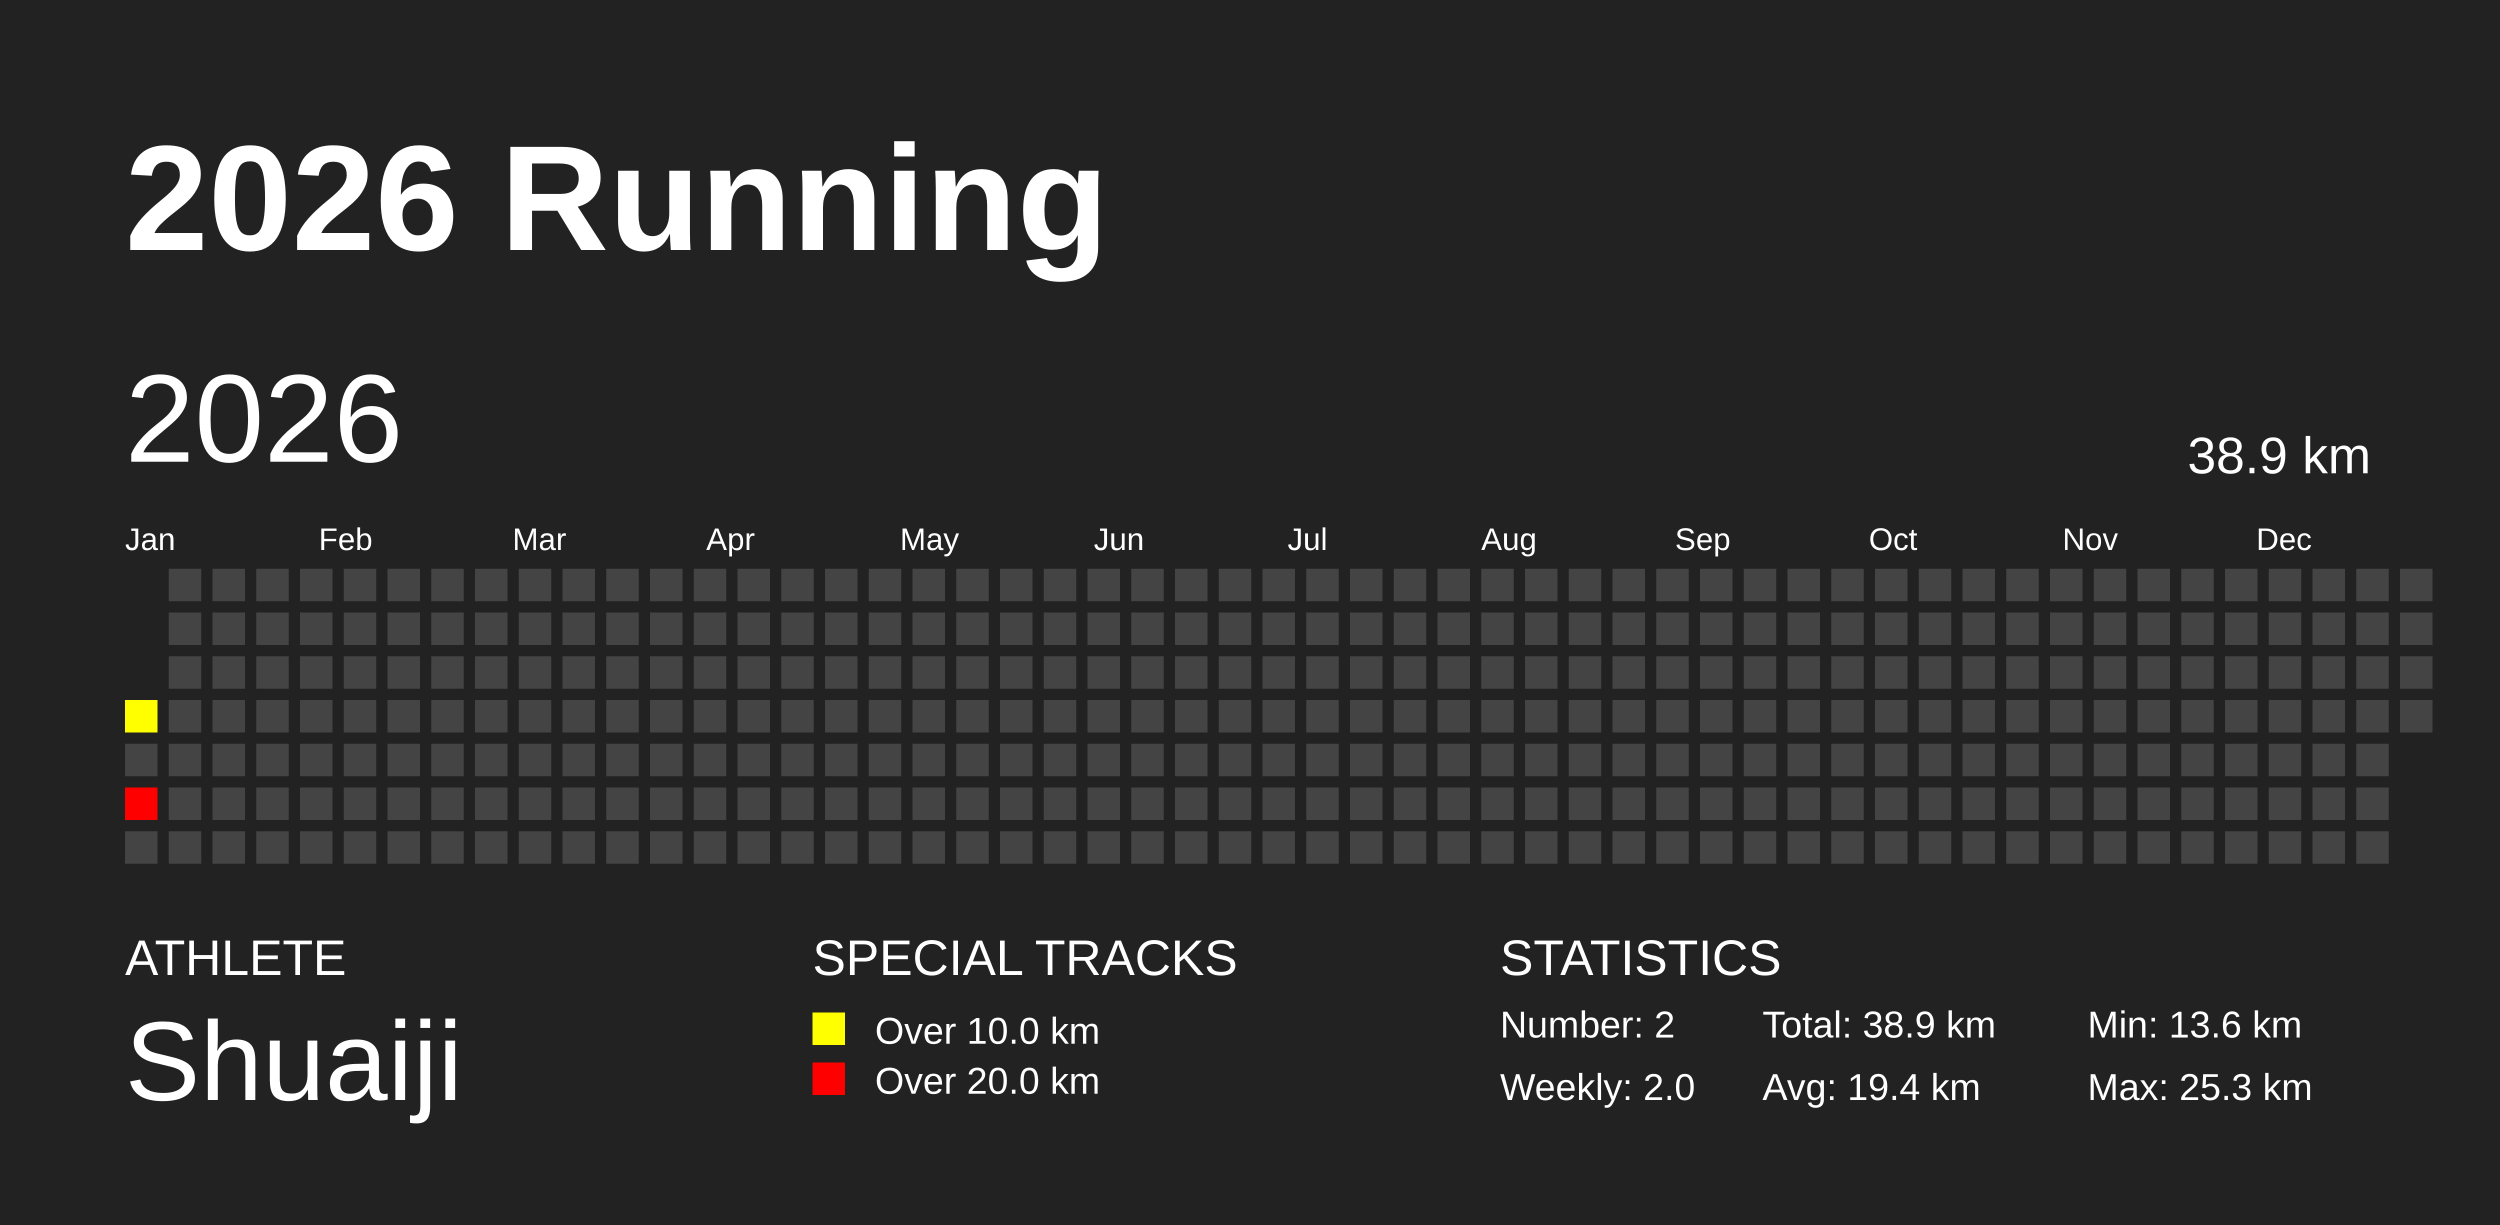
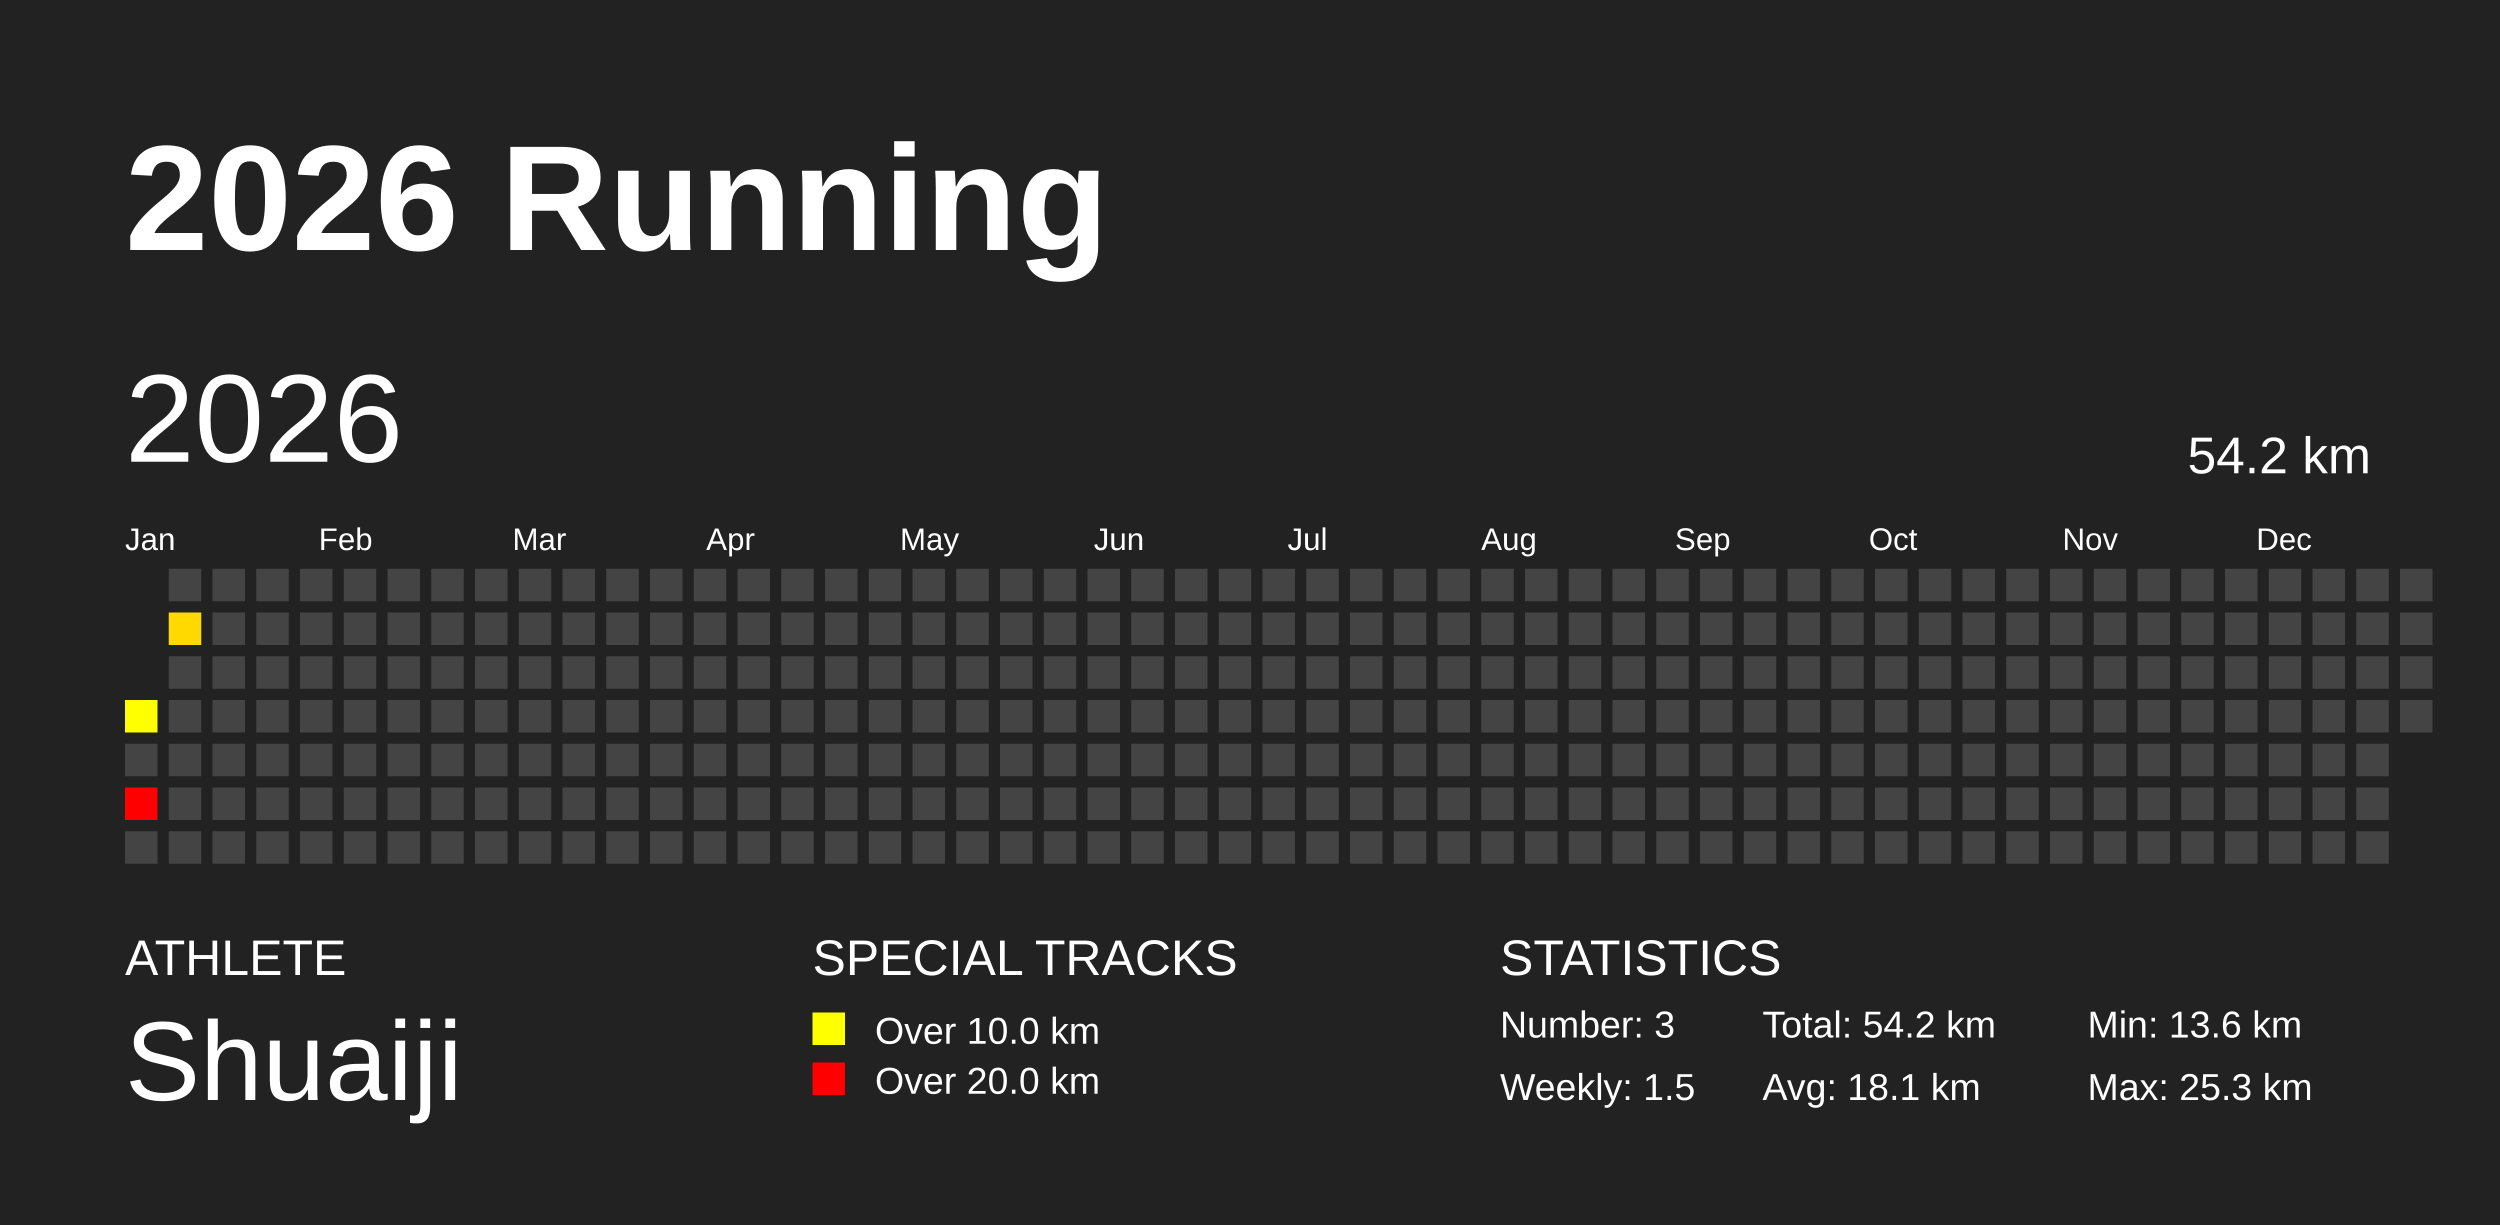
<svg xmlns="http://www.w3.org/2000/svg" baseProfile="full" height="98mm" version="1.1" viewBox="0,0,200,98" width="200mm">
  <defs />
  <rect fill="#222222" height="98" width="200" x="0" y="0" />
  <text fill="#FFFFFF" style="font-size:12px; font-family:Arial; font-weight:bold;" x="10" y="20">2026 Running</text>
  <text fill="#FFFFFF" style="font-size:4px; font-family:Arial" x="10" y="78">ATHLETE</text>
  <text fill="#FFFFFF" style="font-size:9px; font-family:Arial" x="10" y="88">Shuaiji</text>
  <text fill="#FFFFFF" style="font-size:4px; font-family:Arial" x="65" y="78">SPECIAL TRACKS</text>
  <rect fill="yellow" height="2.6" width="2.6" x="65" y="81" />
  <text fill="#FFFFFF" style="font-size:3px; font-family:Arial" x="70" y="83.5">Over 10.0 km</text>
  <rect fill="red" height="2.6" width="2.6" x="65" y="85" />
  <text fill="#FFFFFF" style="font-size:3px; font-family:Arial" x="70" y="87.5">Over 20.0 km</text>
  <text fill="#FFFFFF" style="font-size:4px; font-family:Arial" x="120" y="78">STATISTICS</text>
-   <text fill="#FFFFFF" style="font-size:3px; font-family:Arial" x="120" y="83">Number: 2</text>
-   <text fill="#FFFFFF" style="font-size:3px; font-family:Arial" x="120" y="88">Weekly: 2.0</text>
-   <text fill="#FFFFFF" style="font-size:3px; font-family:Arial" x="141" y="83">Total: 38.9 km</text>
-   <text fill="#FFFFFF" style="font-size:3px; font-family:Arial" x="141" y="88">Avg: 19.4 km</text>
+   <text fill="#FFFFFF" style="font-size:3px; font-family:Arial" x="120" y="83">Number: 3</text>
+   <text fill="#FFFFFF" style="font-size:3px; font-family:Arial" x="120" y="88">Weekly: 1.5</text>
+   <text fill="#FFFFFF" style="font-size:3px; font-family:Arial" x="141" y="83">Total: 54.2 km</text>
+   <text fill="#FFFFFF" style="font-size:3px; font-family:Arial" x="141" y="88">Avg: 18.1 km</text>
  <text fill="#FFFFFF" style="font-size:3px; font-family:Arial" x="167" y="83">Min: 13.6 km</text>
  <text fill="#FFFFFF" style="font-size:3px; font-family:Arial" x="167" y="88">Max: 25.3 km</text>
  <text dominant-baseline="hanging" fill="#FFFFFF" style="font-size:10.0px; font-family:Arial;" x="10" y="30">2026</text>
-   <text dominant-baseline="hanging" fill="#FFFFFF" style="font-size:4.125px; font-family:Arial;" x="175" y="35">38.9 km</text>
+   <text dominant-baseline="hanging" fill="#FFFFFF" style="font-size:4.125px; font-family:Arial;" x="175" y="35">54.2 km</text>
  <text fill="#FFFFFF" style="font-size:2.5px; font-family:Arial" x="10.0" y="44">Jan</text>
  <text fill="#FFFFFF" style="font-size:2.5px; font-family:Arial" x="25.5" y="44">Feb</text>
  <text fill="#FFFFFF" style="font-size:2.5px; font-family:Arial" x="41.0" y="44">Mar</text>
  <text fill="#FFFFFF" style="font-size:2.5px; font-family:Arial" x="56.5" y="44">Apr</text>
  <text fill="#FFFFFF" style="font-size:2.5px; font-family:Arial" x="72.0" y="44">May</text>
  <text fill="#FFFFFF" style="font-size:2.5px; font-family:Arial" x="87.5" y="44">Jun</text>
  <text fill="#FFFFFF" style="font-size:2.5px; font-family:Arial" x="103.0" y="44">Jul</text>
  <text fill="#FFFFFF" style="font-size:2.5px; font-family:Arial" x="118.5" y="44">Aug</text>
  <text fill="#FFFFFF" style="font-size:2.5px; font-family:Arial" x="134.0" y="44">Sep</text>
  <text fill="#FFFFFF" style="font-size:2.5px; font-family:Arial" x="149.5" y="44">Oct</text>
  <text fill="#FFFFFF" style="font-size:2.5px; font-family:Arial" x="165.0" y="44">Nov</text>
  <text fill="#FFFFFF" style="font-size:2.5px; font-family:Arial" x="180.5" y="44">Dec</text>
  <rect fill="#ffff00" height="2.6" width="2.6" x="10.0" y="56.0" />
  <rect fill="#444444" height="2.6" width="2.6" x="10.0" y="59.5" />
  <rect fill="red" height="2.6" width="2.6" x="10.0" y="63.0" />
  <rect fill="#444444" height="2.6" width="2.6" x="10.0" y="66.5" />
  <rect fill="#444444" height="2.6" width="2.6" x="13.5" y="45.5" />
-   <rect fill="#444444" height="2.6" width="2.6" x="13.5" y="49.0" />
+   <rect fill="#ffd900" height="2.6" width="2.6" x="13.5" y="49.0" />
  <rect fill="#444444" height="2.6" width="2.6" x="13.5" y="52.5" />
  <rect fill="#444444" height="2.6" width="2.6" x="13.5" y="56.0" />
  <rect fill="#444444" height="2.6" width="2.6" x="13.5" y="59.5" />
  <rect fill="#444444" height="2.6" width="2.6" x="13.5" y="63.0" />
  <rect fill="#444444" height="2.6" width="2.6" x="13.5" y="66.5" />
  <rect fill="#444444" height="2.6" width="2.6" x="17.0" y="45.5" />
  <rect fill="#444444" height="2.6" width="2.6" x="17.0" y="49.0" />
  <rect fill="#444444" height="2.6" width="2.6" x="17.0" y="52.5" />
  <rect fill="#444444" height="2.6" width="2.6" x="17.0" y="56.0" />
  <rect fill="#444444" height="2.6" width="2.6" x="17.0" y="59.5" />
  <rect fill="#444444" height="2.6" width="2.6" x="17.0" y="63.0" />
  <rect fill="#444444" height="2.6" width="2.6" x="17.0" y="66.5" />
  <rect fill="#444444" height="2.6" width="2.6" x="20.5" y="45.5" />
  <rect fill="#444444" height="2.6" width="2.6" x="20.5" y="49.0" />
  <rect fill="#444444" height="2.6" width="2.6" x="20.5" y="52.5" />
  <rect fill="#444444" height="2.6" width="2.6" x="20.5" y="56.0" />
  <rect fill="#444444" height="2.6" width="2.6" x="20.5" y="59.5" />
  <rect fill="#444444" height="2.6" width="2.6" x="20.5" y="63.0" />
  <rect fill="#444444" height="2.6" width="2.6" x="20.5" y="66.5" />
  <rect fill="#444444" height="2.6" width="2.6" x="24.0" y="45.5" />
  <rect fill="#444444" height="2.6" width="2.6" x="24.0" y="49.0" />
  <rect fill="#444444" height="2.6" width="2.6" x="24.0" y="52.5" />
  <rect fill="#444444" height="2.6" width="2.6" x="24.0" y="56.0" />
  <rect fill="#444444" height="2.6" width="2.6" x="24.0" y="59.5" />
  <rect fill="#444444" height="2.6" width="2.6" x="24.0" y="63.0" />
  <rect fill="#444444" height="2.6" width="2.6" x="24.0" y="66.5" />
  <rect fill="#444444" height="2.6" width="2.6" x="27.5" y="45.5" />
  <rect fill="#444444" height="2.6" width="2.6" x="27.5" y="49.0" />
  <rect fill="#444444" height="2.6" width="2.6" x="27.5" y="52.5" />
  <rect fill="#444444" height="2.6" width="2.6" x="27.5" y="56.0" />
  <rect fill="#444444" height="2.6" width="2.6" x="27.5" y="59.5" />
  <rect fill="#444444" height="2.6" width="2.6" x="27.5" y="63.0" />
  <rect fill="#444444" height="2.6" width="2.6" x="27.5" y="66.5" />
  <rect fill="#444444" height="2.6" width="2.6" x="31.0" y="45.5" />
  <rect fill="#444444" height="2.6" width="2.6" x="31.0" y="49.0" />
  <rect fill="#444444" height="2.6" width="2.6" x="31.0" y="52.5" />
  <rect fill="#444444" height="2.6" width="2.6" x="31.0" y="56.0" />
  <rect fill="#444444" height="2.6" width="2.6" x="31.0" y="59.5" />
  <rect fill="#444444" height="2.6" width="2.6" x="31.0" y="63.0" />
  <rect fill="#444444" height="2.6" width="2.6" x="31.0" y="66.5" />
  <rect fill="#444444" height="2.6" width="2.6" x="34.5" y="45.5" />
  <rect fill="#444444" height="2.6" width="2.6" x="34.5" y="49.0" />
  <rect fill="#444444" height="2.6" width="2.6" x="34.5" y="52.5" />
  <rect fill="#444444" height="2.6" width="2.6" x="34.5" y="56.0" />
  <rect fill="#444444" height="2.6" width="2.6" x="34.5" y="59.5" />
  <rect fill="#444444" height="2.6" width="2.6" x="34.5" y="63.0" />
  <rect fill="#444444" height="2.6" width="2.6" x="34.5" y="66.5" />
  <rect fill="#444444" height="2.6" width="2.6" x="38.0" y="45.5" />
  <rect fill="#444444" height="2.6" width="2.6" x="38.0" y="49.0" />
  <rect fill="#444444" height="2.6" width="2.6" x="38.0" y="52.5" />
  <rect fill="#444444" height="2.6" width="2.6" x="38.0" y="56.0" />
  <rect fill="#444444" height="2.6" width="2.6" x="38.0" y="59.5" />
  <rect fill="#444444" height="2.6" width="2.6" x="38.0" y="63.0" />
  <rect fill="#444444" height="2.6" width="2.6" x="38.0" y="66.5" />
  <rect fill="#444444" height="2.6" width="2.6" x="41.5" y="45.5" />
  <rect fill="#444444" height="2.6" width="2.6" x="41.5" y="49.0" />
  <rect fill="#444444" height="2.6" width="2.6" x="41.5" y="52.5" />
  <rect fill="#444444" height="2.6" width="2.6" x="41.5" y="56.0" />
  <rect fill="#444444" height="2.6" width="2.6" x="41.5" y="59.5" />
  <rect fill="#444444" height="2.6" width="2.6" x="41.5" y="63.0" />
  <rect fill="#444444" height="2.6" width="2.6" x="41.5" y="66.5" />
  <rect fill="#444444" height="2.6" width="2.6" x="45.0" y="45.5" />
  <rect fill="#444444" height="2.6" width="2.6" x="45.0" y="49.0" />
  <rect fill="#444444" height="2.6" width="2.6" x="45.0" y="52.5" />
  <rect fill="#444444" height="2.6" width="2.6" x="45.0" y="56.0" />
  <rect fill="#444444" height="2.6" width="2.6" x="45.0" y="59.5" />
  <rect fill="#444444" height="2.6" width="2.6" x="45.0" y="63.0" />
  <rect fill="#444444" height="2.6" width="2.6" x="45.0" y="66.5" />
  <rect fill="#444444" height="2.6" width="2.6" x="48.5" y="45.5" />
  <rect fill="#444444" height="2.6" width="2.6" x="48.5" y="49.0" />
  <rect fill="#444444" height="2.6" width="2.6" x="48.5" y="52.5" />
  <rect fill="#444444" height="2.6" width="2.6" x="48.5" y="56.0" />
  <rect fill="#444444" height="2.6" width="2.6" x="48.5" y="59.5" />
  <rect fill="#444444" height="2.6" width="2.6" x="48.5" y="63.0" />
  <rect fill="#444444" height="2.6" width="2.6" x="48.5" y="66.5" />
  <rect fill="#444444" height="2.6" width="2.6" x="52.0" y="45.5" />
  <rect fill="#444444" height="2.6" width="2.6" x="52.0" y="49.0" />
  <rect fill="#444444" height="2.6" width="2.6" x="52.0" y="52.5" />
  <rect fill="#444444" height="2.6" width="2.6" x="52.0" y="56.0" />
  <rect fill="#444444" height="2.6" width="2.6" x="52.0" y="59.5" />
  <rect fill="#444444" height="2.6" width="2.6" x="52.0" y="63.0" />
  <rect fill="#444444" height="2.6" width="2.6" x="52.0" y="66.5" />
  <rect fill="#444444" height="2.6" width="2.6" x="55.5" y="45.5" />
  <rect fill="#444444" height="2.6" width="2.6" x="55.5" y="49.0" />
  <rect fill="#444444" height="2.6" width="2.6" x="55.5" y="52.5" />
  <rect fill="#444444" height="2.6" width="2.6" x="55.5" y="56.0" />
  <rect fill="#444444" height="2.6" width="2.6" x="55.5" y="59.5" />
  <rect fill="#444444" height="2.6" width="2.6" x="55.5" y="63.0" />
  <rect fill="#444444" height="2.6" width="2.6" x="55.5" y="66.5" />
  <rect fill="#444444" height="2.6" width="2.6" x="59.0" y="45.5" />
  <rect fill="#444444" height="2.6" width="2.6" x="59.0" y="49.0" />
  <rect fill="#444444" height="2.6" width="2.6" x="59.0" y="52.5" />
  <rect fill="#444444" height="2.6" width="2.6" x="59.0" y="56.0" />
  <rect fill="#444444" height="2.6" width="2.6" x="59.0" y="59.5" />
  <rect fill="#444444" height="2.6" width="2.6" x="59.0" y="63.0" />
  <rect fill="#444444" height="2.6" width="2.6" x="59.0" y="66.5" />
  <rect fill="#444444" height="2.6" width="2.6" x="62.5" y="45.5" />
  <rect fill="#444444" height="2.6" width="2.6" x="62.5" y="49.0" />
  <rect fill="#444444" height="2.6" width="2.6" x="62.5" y="52.5" />
  <rect fill="#444444" height="2.6" width="2.6" x="62.5" y="56.0" />
  <rect fill="#444444" height="2.6" width="2.6" x="62.5" y="59.5" />
  <rect fill="#444444" height="2.6" width="2.6" x="62.5" y="63.0" />
  <rect fill="#444444" height="2.6" width="2.6" x="62.5" y="66.5" />
  <rect fill="#444444" height="2.6" width="2.6" x="66.0" y="45.5" />
  <rect fill="#444444" height="2.6" width="2.6" x="66.0" y="49.0" />
  <rect fill="#444444" height="2.6" width="2.6" x="66.0" y="52.5" />
  <rect fill="#444444" height="2.6" width="2.6" x="66.0" y="56.0" />
  <rect fill="#444444" height="2.6" width="2.6" x="66.0" y="59.5" />
  <rect fill="#444444" height="2.6" width="2.6" x="66.0" y="63.0" />
  <rect fill="#444444" height="2.6" width="2.6" x="66.0" y="66.5" />
  <rect fill="#444444" height="2.6" width="2.6" x="69.5" y="45.5" />
  <rect fill="#444444" height="2.6" width="2.6" x="69.5" y="49.0" />
  <rect fill="#444444" height="2.6" width="2.6" x="69.5" y="52.5" />
  <rect fill="#444444" height="2.6" width="2.6" x="69.5" y="56.0" />
  <rect fill="#444444" height="2.6" width="2.6" x="69.5" y="59.5" />
  <rect fill="#444444" height="2.6" width="2.6" x="69.5" y="63.0" />
  <rect fill="#444444" height="2.6" width="2.6" x="69.5" y="66.5" />
  <rect fill="#444444" height="2.6" width="2.6" x="73.0" y="45.5" />
  <rect fill="#444444" height="2.6" width="2.6" x="73.0" y="49.0" />
  <rect fill="#444444" height="2.6" width="2.6" x="73.0" y="52.5" />
  <rect fill="#444444" height="2.6" width="2.6" x="73.0" y="56.0" />
  <rect fill="#444444" height="2.6" width="2.6" x="73.0" y="59.5" />
  <rect fill="#444444" height="2.6" width="2.6" x="73.0" y="63.0" />
  <rect fill="#444444" height="2.6" width="2.6" x="73.0" y="66.5" />
  <rect fill="#444444" height="2.6" width="2.6" x="76.5" y="45.5" />
  <rect fill="#444444" height="2.6" width="2.6" x="76.5" y="49.0" />
  <rect fill="#444444" height="2.6" width="2.6" x="76.5" y="52.5" />
  <rect fill="#444444" height="2.6" width="2.6" x="76.5" y="56.0" />
  <rect fill="#444444" height="2.6" width="2.6" x="76.5" y="59.5" />
  <rect fill="#444444" height="2.6" width="2.6" x="76.5" y="63.0" />
  <rect fill="#444444" height="2.6" width="2.6" x="76.5" y="66.5" />
  <rect fill="#444444" height="2.6" width="2.6" x="80.0" y="45.5" />
  <rect fill="#444444" height="2.6" width="2.6" x="80.0" y="49.0" />
  <rect fill="#444444" height="2.6" width="2.6" x="80.0" y="52.5" />
  <rect fill="#444444" height="2.6" width="2.6" x="80.0" y="56.0" />
  <rect fill="#444444" height="2.6" width="2.6" x="80.0" y="59.5" />
  <rect fill="#444444" height="2.6" width="2.6" x="80.0" y="63.0" />
  <rect fill="#444444" height="2.6" width="2.6" x="80.0" y="66.5" />
  <rect fill="#444444" height="2.6" width="2.6" x="83.5" y="45.5" />
  <rect fill="#444444" height="2.6" width="2.6" x="83.5" y="49.0" />
  <rect fill="#444444" height="2.6" width="2.6" x="83.5" y="52.5" />
  <rect fill="#444444" height="2.6" width="2.6" x="83.5" y="56.0" />
  <rect fill="#444444" height="2.6" width="2.6" x="83.5" y="59.5" />
  <rect fill="#444444" height="2.6" width="2.6" x="83.5" y="63.0" />
  <rect fill="#444444" height="2.6" width="2.6" x="83.5" y="66.5" />
  <rect fill="#444444" height="2.6" width="2.6" x="87.0" y="45.5" />
  <rect fill="#444444" height="2.6" width="2.6" x="87.0" y="49.0" />
  <rect fill="#444444" height="2.6" width="2.6" x="87.0" y="52.5" />
  <rect fill="#444444" height="2.6" width="2.6" x="87.0" y="56.0" />
  <rect fill="#444444" height="2.6" width="2.6" x="87.0" y="59.5" />
  <rect fill="#444444" height="2.6" width="2.6" x="87.0" y="63.0" />
  <rect fill="#444444" height="2.6" width="2.6" x="87.0" y="66.5" />
  <rect fill="#444444" height="2.6" width="2.6" x="90.5" y="45.5" />
  <rect fill="#444444" height="2.6" width="2.6" x="90.5" y="49.0" />
  <rect fill="#444444" height="2.6" width="2.6" x="90.5" y="52.5" />
  <rect fill="#444444" height="2.6" width="2.6" x="90.5" y="56.0" />
  <rect fill="#444444" height="2.6" width="2.6" x="90.5" y="59.5" />
  <rect fill="#444444" height="2.6" width="2.6" x="90.5" y="63.0" />
  <rect fill="#444444" height="2.6" width="2.6" x="90.5" y="66.5" />
  <rect fill="#444444" height="2.6" width="2.6" x="94.0" y="45.5" />
  <rect fill="#444444" height="2.6" width="2.6" x="94.0" y="49.0" />
  <rect fill="#444444" height="2.6" width="2.6" x="94.0" y="52.5" />
  <rect fill="#444444" height="2.6" width="2.6" x="94.0" y="56.0" />
  <rect fill="#444444" height="2.6" width="2.6" x="94.0" y="59.5" />
  <rect fill="#444444" height="2.6" width="2.6" x="94.0" y="63.0" />
  <rect fill="#444444" height="2.6" width="2.6" x="94.0" y="66.5" />
  <rect fill="#444444" height="2.6" width="2.6" x="97.5" y="45.5" />
  <rect fill="#444444" height="2.6" width="2.6" x="97.5" y="49.0" />
  <rect fill="#444444" height="2.6" width="2.6" x="97.5" y="52.5" />
  <rect fill="#444444" height="2.6" width="2.6" x="97.5" y="56.0" />
  <rect fill="#444444" height="2.6" width="2.6" x="97.5" y="59.5" />
  <rect fill="#444444" height="2.6" width="2.6" x="97.5" y="63.0" />
  <rect fill="#444444" height="2.6" width="2.6" x="97.5" y="66.5" />
  <rect fill="#444444" height="2.6" width="2.6" x="101.0" y="45.5" />
  <rect fill="#444444" height="2.6" width="2.6" x="101.0" y="49.0" />
  <rect fill="#444444" height="2.6" width="2.6" x="101.0" y="52.5" />
  <rect fill="#444444" height="2.6" width="2.6" x="101.0" y="56.0" />
  <rect fill="#444444" height="2.6" width="2.6" x="101.0" y="59.5" />
  <rect fill="#444444" height="2.6" width="2.6" x="101.0" y="63.0" />
  <rect fill="#444444" height="2.6" width="2.6" x="101.0" y="66.5" />
  <rect fill="#444444" height="2.6" width="2.6" x="104.5" y="45.5" />
  <rect fill="#444444" height="2.6" width="2.6" x="104.5" y="49.0" />
  <rect fill="#444444" height="2.6" width="2.6" x="104.5" y="52.5" />
  <rect fill="#444444" height="2.6" width="2.6" x="104.5" y="56.0" />
  <rect fill="#444444" height="2.6" width="2.6" x="104.5" y="59.5" />
  <rect fill="#444444" height="2.6" width="2.6" x="104.5" y="63.0" />
  <rect fill="#444444" height="2.6" width="2.6" x="104.5" y="66.5" />
  <rect fill="#444444" height="2.6" width="2.6" x="108.0" y="45.5" />
  <rect fill="#444444" height="2.6" width="2.6" x="108.0" y="49.0" />
  <rect fill="#444444" height="2.6" width="2.6" x="108.0" y="52.5" />
  <rect fill="#444444" height="2.6" width="2.6" x="108.0" y="56.0" />
  <rect fill="#444444" height="2.6" width="2.6" x="108.0" y="59.5" />
  <rect fill="#444444" height="2.6" width="2.6" x="108.0" y="63.0" />
  <rect fill="#444444" height="2.6" width="2.6" x="108.0" y="66.5" />
  <rect fill="#444444" height="2.6" width="2.6" x="111.5" y="45.5" />
  <rect fill="#444444" height="2.6" width="2.6" x="111.5" y="49.0" />
  <rect fill="#444444" height="2.6" width="2.6" x="111.5" y="52.5" />
  <rect fill="#444444" height="2.6" width="2.6" x="111.5" y="56.0" />
  <rect fill="#444444" height="2.6" width="2.6" x="111.5" y="59.5" />
  <rect fill="#444444" height="2.6" width="2.6" x="111.5" y="63.0" />
  <rect fill="#444444" height="2.6" width="2.6" x="111.5" y="66.5" />
  <rect fill="#444444" height="2.6" width="2.6" x="115.0" y="45.5" />
  <rect fill="#444444" height="2.6" width="2.6" x="115.0" y="49.0" />
  <rect fill="#444444" height="2.6" width="2.6" x="115.0" y="52.5" />
  <rect fill="#444444" height="2.6" width="2.6" x="115.0" y="56.0" />
  <rect fill="#444444" height="2.6" width="2.6" x="115.0" y="59.5" />
  <rect fill="#444444" height="2.6" width="2.6" x="115.0" y="63.0" />
  <rect fill="#444444" height="2.6" width="2.6" x="115.0" y="66.5" />
  <rect fill="#444444" height="2.6" width="2.6" x="118.5" y="45.5" />
  <rect fill="#444444" height="2.6" width="2.6" x="118.5" y="49.0" />
  <rect fill="#444444" height="2.6" width="2.6" x="118.5" y="52.5" />
  <rect fill="#444444" height="2.6" width="2.6" x="118.5" y="56.0" />
  <rect fill="#444444" height="2.6" width="2.6" x="118.5" y="59.5" />
  <rect fill="#444444" height="2.6" width="2.6" x="118.5" y="63.0" />
  <rect fill="#444444" height="2.6" width="2.6" x="118.5" y="66.5" />
  <rect fill="#444444" height="2.6" width="2.6" x="122.0" y="45.5" />
  <rect fill="#444444" height="2.6" width="2.6" x="122.0" y="49.0" />
  <rect fill="#444444" height="2.6" width="2.6" x="122.0" y="52.5" />
  <rect fill="#444444" height="2.6" width="2.6" x="122.0" y="56.0" />
  <rect fill="#444444" height="2.6" width="2.6" x="122.0" y="59.5" />
  <rect fill="#444444" height="2.6" width="2.6" x="122.0" y="63.0" />
  <rect fill="#444444" height="2.6" width="2.6" x="122.0" y="66.5" />
  <rect fill="#444444" height="2.6" width="2.6" x="125.5" y="45.5" />
  <rect fill="#444444" height="2.6" width="2.6" x="125.5" y="49.0" />
  <rect fill="#444444" height="2.6" width="2.6" x="125.5" y="52.5" />
  <rect fill="#444444" height="2.6" width="2.6" x="125.5" y="56.0" />
  <rect fill="#444444" height="2.6" width="2.6" x="125.5" y="59.5" />
  <rect fill="#444444" height="2.6" width="2.6" x="125.5" y="63.0" />
  <rect fill="#444444" height="2.6" width="2.6" x="125.5" y="66.5" />
  <rect fill="#444444" height="2.6" width="2.6" x="129.0" y="45.5" />
  <rect fill="#444444" height="2.6" width="2.6" x="129.0" y="49.0" />
  <rect fill="#444444" height="2.6" width="2.6" x="129.0" y="52.5" />
  <rect fill="#444444" height="2.6" width="2.6" x="129.0" y="56.0" />
  <rect fill="#444444" height="2.6" width="2.6" x="129.0" y="59.5" />
  <rect fill="#444444" height="2.6" width="2.6" x="129.0" y="63.0" />
  <rect fill="#444444" height="2.6" width="2.6" x="129.0" y="66.5" />
  <rect fill="#444444" height="2.6" width="2.6" x="132.5" y="45.5" />
  <rect fill="#444444" height="2.6" width="2.6" x="132.5" y="49.0" />
  <rect fill="#444444" height="2.6" width="2.6" x="132.5" y="52.5" />
  <rect fill="#444444" height="2.6" width="2.6" x="132.5" y="56.0" />
  <rect fill="#444444" height="2.6" width="2.6" x="132.5" y="59.5" />
  <rect fill="#444444" height="2.6" width="2.6" x="132.5" y="63.0" />
  <rect fill="#444444" height="2.6" width="2.6" x="132.5" y="66.5" />
  <rect fill="#444444" height="2.6" width="2.6" x="136.0" y="45.5" />
  <rect fill="#444444" height="2.6" width="2.6" x="136.0" y="49.0" />
  <rect fill="#444444" height="2.6" width="2.6" x="136.0" y="52.5" />
  <rect fill="#444444" height="2.6" width="2.6" x="136.0" y="56.0" />
  <rect fill="#444444" height="2.6" width="2.6" x="136.0" y="59.5" />
  <rect fill="#444444" height="2.6" width="2.6" x="136.0" y="63.0" />
  <rect fill="#444444" height="2.6" width="2.6" x="136.0" y="66.5" />
  <rect fill="#444444" height="2.6" width="2.6" x="139.5" y="45.5" />
  <rect fill="#444444" height="2.6" width="2.6" x="139.5" y="49.0" />
  <rect fill="#444444" height="2.6" width="2.6" x="139.5" y="52.5" />
  <rect fill="#444444" height="2.6" width="2.6" x="139.5" y="56.0" />
  <rect fill="#444444" height="2.6" width="2.6" x="139.5" y="59.5" />
  <rect fill="#444444" height="2.6" width="2.6" x="139.5" y="63.0" />
  <rect fill="#444444" height="2.6" width="2.6" x="139.5" y="66.5" />
  <rect fill="#444444" height="2.6" width="2.6" x="143.0" y="45.5" />
  <rect fill="#444444" height="2.6" width="2.6" x="143.0" y="49.0" />
  <rect fill="#444444" height="2.6" width="2.6" x="143.0" y="52.5" />
  <rect fill="#444444" height="2.6" width="2.6" x="143.0" y="56.0" />
  <rect fill="#444444" height="2.6" width="2.6" x="143.0" y="59.5" />
  <rect fill="#444444" height="2.6" width="2.6" x="143.0" y="63.0" />
  <rect fill="#444444" height="2.6" width="2.6" x="143.0" y="66.5" />
  <rect fill="#444444" height="2.6" width="2.6" x="146.5" y="45.5" />
  <rect fill="#444444" height="2.6" width="2.6" x="146.5" y="49.0" />
  <rect fill="#444444" height="2.6" width="2.6" x="146.5" y="52.5" />
  <rect fill="#444444" height="2.6" width="2.6" x="146.5" y="56.0" />
  <rect fill="#444444" height="2.6" width="2.6" x="146.5" y="59.5" />
  <rect fill="#444444" height="2.6" width="2.6" x="146.5" y="63.0" />
  <rect fill="#444444" height="2.6" width="2.6" x="146.5" y="66.5" />
  <rect fill="#444444" height="2.6" width="2.6" x="150.0" y="45.5" />
  <rect fill="#444444" height="2.6" width="2.6" x="150.0" y="49.0" />
  <rect fill="#444444" height="2.6" width="2.6" x="150.0" y="52.5" />
  <rect fill="#444444" height="2.6" width="2.6" x="150.0" y="56.0" />
  <rect fill="#444444" height="2.6" width="2.6" x="150.0" y="59.5" />
  <rect fill="#444444" height="2.6" width="2.6" x="150.0" y="63.0" />
  <rect fill="#444444" height="2.6" width="2.6" x="150.0" y="66.5" />
  <rect fill="#444444" height="2.6" width="2.6" x="153.5" y="45.5" />
  <rect fill="#444444" height="2.6" width="2.6" x="153.5" y="49.0" />
  <rect fill="#444444" height="2.6" width="2.6" x="153.5" y="52.5" />
  <rect fill="#444444" height="2.6" width="2.6" x="153.5" y="56.0" />
  <rect fill="#444444" height="2.6" width="2.6" x="153.5" y="59.5" />
  <rect fill="#444444" height="2.6" width="2.6" x="153.5" y="63.0" />
  <rect fill="#444444" height="2.6" width="2.6" x="153.5" y="66.5" />
  <rect fill="#444444" height="2.6" width="2.6" x="157.0" y="45.5" />
  <rect fill="#444444" height="2.6" width="2.6" x="157.0" y="49.0" />
  <rect fill="#444444" height="2.6" width="2.6" x="157.0" y="52.5" />
  <rect fill="#444444" height="2.6" width="2.6" x="157.0" y="56.0" />
  <rect fill="#444444" height="2.6" width="2.6" x="157.0" y="59.5" />
  <rect fill="#444444" height="2.6" width="2.6" x="157.0" y="63.0" />
  <rect fill="#444444" height="2.6" width="2.6" x="157.0" y="66.5" />
  <rect fill="#444444" height="2.6" width="2.6" x="160.5" y="45.5" />
  <rect fill="#444444" height="2.6" width="2.6" x="160.5" y="49.0" />
  <rect fill="#444444" height="2.6" width="2.6" x="160.5" y="52.5" />
  <rect fill="#444444" height="2.6" width="2.6" x="160.5" y="56.0" />
  <rect fill="#444444" height="2.6" width="2.6" x="160.5" y="59.5" />
  <rect fill="#444444" height="2.6" width="2.6" x="160.5" y="63.0" />
  <rect fill="#444444" height="2.6" width="2.6" x="160.5" y="66.5" />
  <rect fill="#444444" height="2.6" width="2.6" x="164.0" y="45.5" />
  <rect fill="#444444" height="2.6" width="2.6" x="164.0" y="49.0" />
  <rect fill="#444444" height="2.6" width="2.6" x="164.0" y="52.5" />
  <rect fill="#444444" height="2.6" width="2.6" x="164.0" y="56.0" />
  <rect fill="#444444" height="2.6" width="2.6" x="164.0" y="59.5" />
  <rect fill="#444444" height="2.6" width="2.6" x="164.0" y="63.0" />
  <rect fill="#444444" height="2.6" width="2.6" x="164.0" y="66.5" />
  <rect fill="#444444" height="2.6" width="2.6" x="167.5" y="45.5" />
  <rect fill="#444444" height="2.6" width="2.6" x="167.5" y="49.0" />
  <rect fill="#444444" height="2.6" width="2.6" x="167.5" y="52.5" />
  <rect fill="#444444" height="2.6" width="2.6" x="167.5" y="56.0" />
  <rect fill="#444444" height="2.6" width="2.6" x="167.5" y="59.5" />
  <rect fill="#444444" height="2.6" width="2.6" x="167.5" y="63.0" />
  <rect fill="#444444" height="2.6" width="2.6" x="167.5" y="66.5" />
  <rect fill="#444444" height="2.6" width="2.6" x="171.0" y="45.5" />
  <rect fill="#444444" height="2.6" width="2.6" x="171.0" y="49.0" />
  <rect fill="#444444" height="2.6" width="2.6" x="171.0" y="52.5" />
  <rect fill="#444444" height="2.6" width="2.6" x="171.0" y="56.0" />
  <rect fill="#444444" height="2.6" width="2.6" x="171.0" y="59.5" />
  <rect fill="#444444" height="2.6" width="2.6" x="171.0" y="63.0" />
  <rect fill="#444444" height="2.6" width="2.6" x="171.0" y="66.5" />
  <rect fill="#444444" height="2.6" width="2.6" x="174.5" y="45.5" />
  <rect fill="#444444" height="2.6" width="2.6" x="174.5" y="49.0" />
  <rect fill="#444444" height="2.6" width="2.6" x="174.5" y="52.5" />
  <rect fill="#444444" height="2.6" width="2.6" x="174.5" y="56.0" />
  <rect fill="#444444" height="2.6" width="2.6" x="174.5" y="59.5" />
  <rect fill="#444444" height="2.6" width="2.6" x="174.5" y="63.0" />
  <rect fill="#444444" height="2.6" width="2.6" x="174.5" y="66.5" />
  <rect fill="#444444" height="2.6" width="2.6" x="178.0" y="45.5" />
  <rect fill="#444444" height="2.6" width="2.6" x="178.0" y="49.0" />
  <rect fill="#444444" height="2.6" width="2.6" x="178.0" y="52.5" />
  <rect fill="#444444" height="2.6" width="2.6" x="178.0" y="56.0" />
  <rect fill="#444444" height="2.6" width="2.6" x="178.0" y="59.5" />
  <rect fill="#444444" height="2.6" width="2.6" x="178.0" y="63.0" />
  <rect fill="#444444" height="2.6" width="2.6" x="178.0" y="66.5" />
  <rect fill="#444444" height="2.6" width="2.6" x="181.5" y="45.5" />
  <rect fill="#444444" height="2.6" width="2.6" x="181.5" y="49.0" />
  <rect fill="#444444" height="2.6" width="2.6" x="181.5" y="52.5" />
  <rect fill="#444444" height="2.6" width="2.6" x="181.5" y="56.0" />
  <rect fill="#444444" height="2.6" width="2.6" x="181.5" y="59.5" />
  <rect fill="#444444" height="2.6" width="2.6" x="181.5" y="63.0" />
  <rect fill="#444444" height="2.6" width="2.6" x="181.5" y="66.5" />
  <rect fill="#444444" height="2.6" width="2.6" x="185.0" y="45.5" />
  <rect fill="#444444" height="2.6" width="2.6" x="185.0" y="49.0" />
  <rect fill="#444444" height="2.6" width="2.6" x="185.0" y="52.5" />
  <rect fill="#444444" height="2.6" width="2.6" x="185.0" y="56.0" />
  <rect fill="#444444" height="2.6" width="2.6" x="185.0" y="59.5" />
  <rect fill="#444444" height="2.6" width="2.6" x="185.0" y="63.0" />
  <rect fill="#444444" height="2.6" width="2.6" x="185.0" y="66.5" />
  <rect fill="#444444" height="2.6" width="2.6" x="188.5" y="45.5" />
  <rect fill="#444444" height="2.6" width="2.6" x="188.5" y="49.0" />
  <rect fill="#444444" height="2.6" width="2.6" x="188.5" y="52.5" />
  <rect fill="#444444" height="2.6" width="2.6" x="188.5" y="56.0" />
  <rect fill="#444444" height="2.6" width="2.6" x="188.5" y="59.5" />
  <rect fill="#444444" height="2.6" width="2.6" x="188.5" y="63.0" />
  <rect fill="#444444" height="2.6" width="2.6" x="188.5" y="66.5" />
  <rect fill="#444444" height="2.6" width="2.6" x="192.0" y="45.5" />
  <rect fill="#444444" height="2.6" width="2.6" x="192.0" y="49.0" />
  <rect fill="#444444" height="2.6" width="2.6" x="192.0" y="52.5" />
  <rect fill="#444444" height="2.6" width="2.6" x="192.0" y="56.0" />
</svg>
